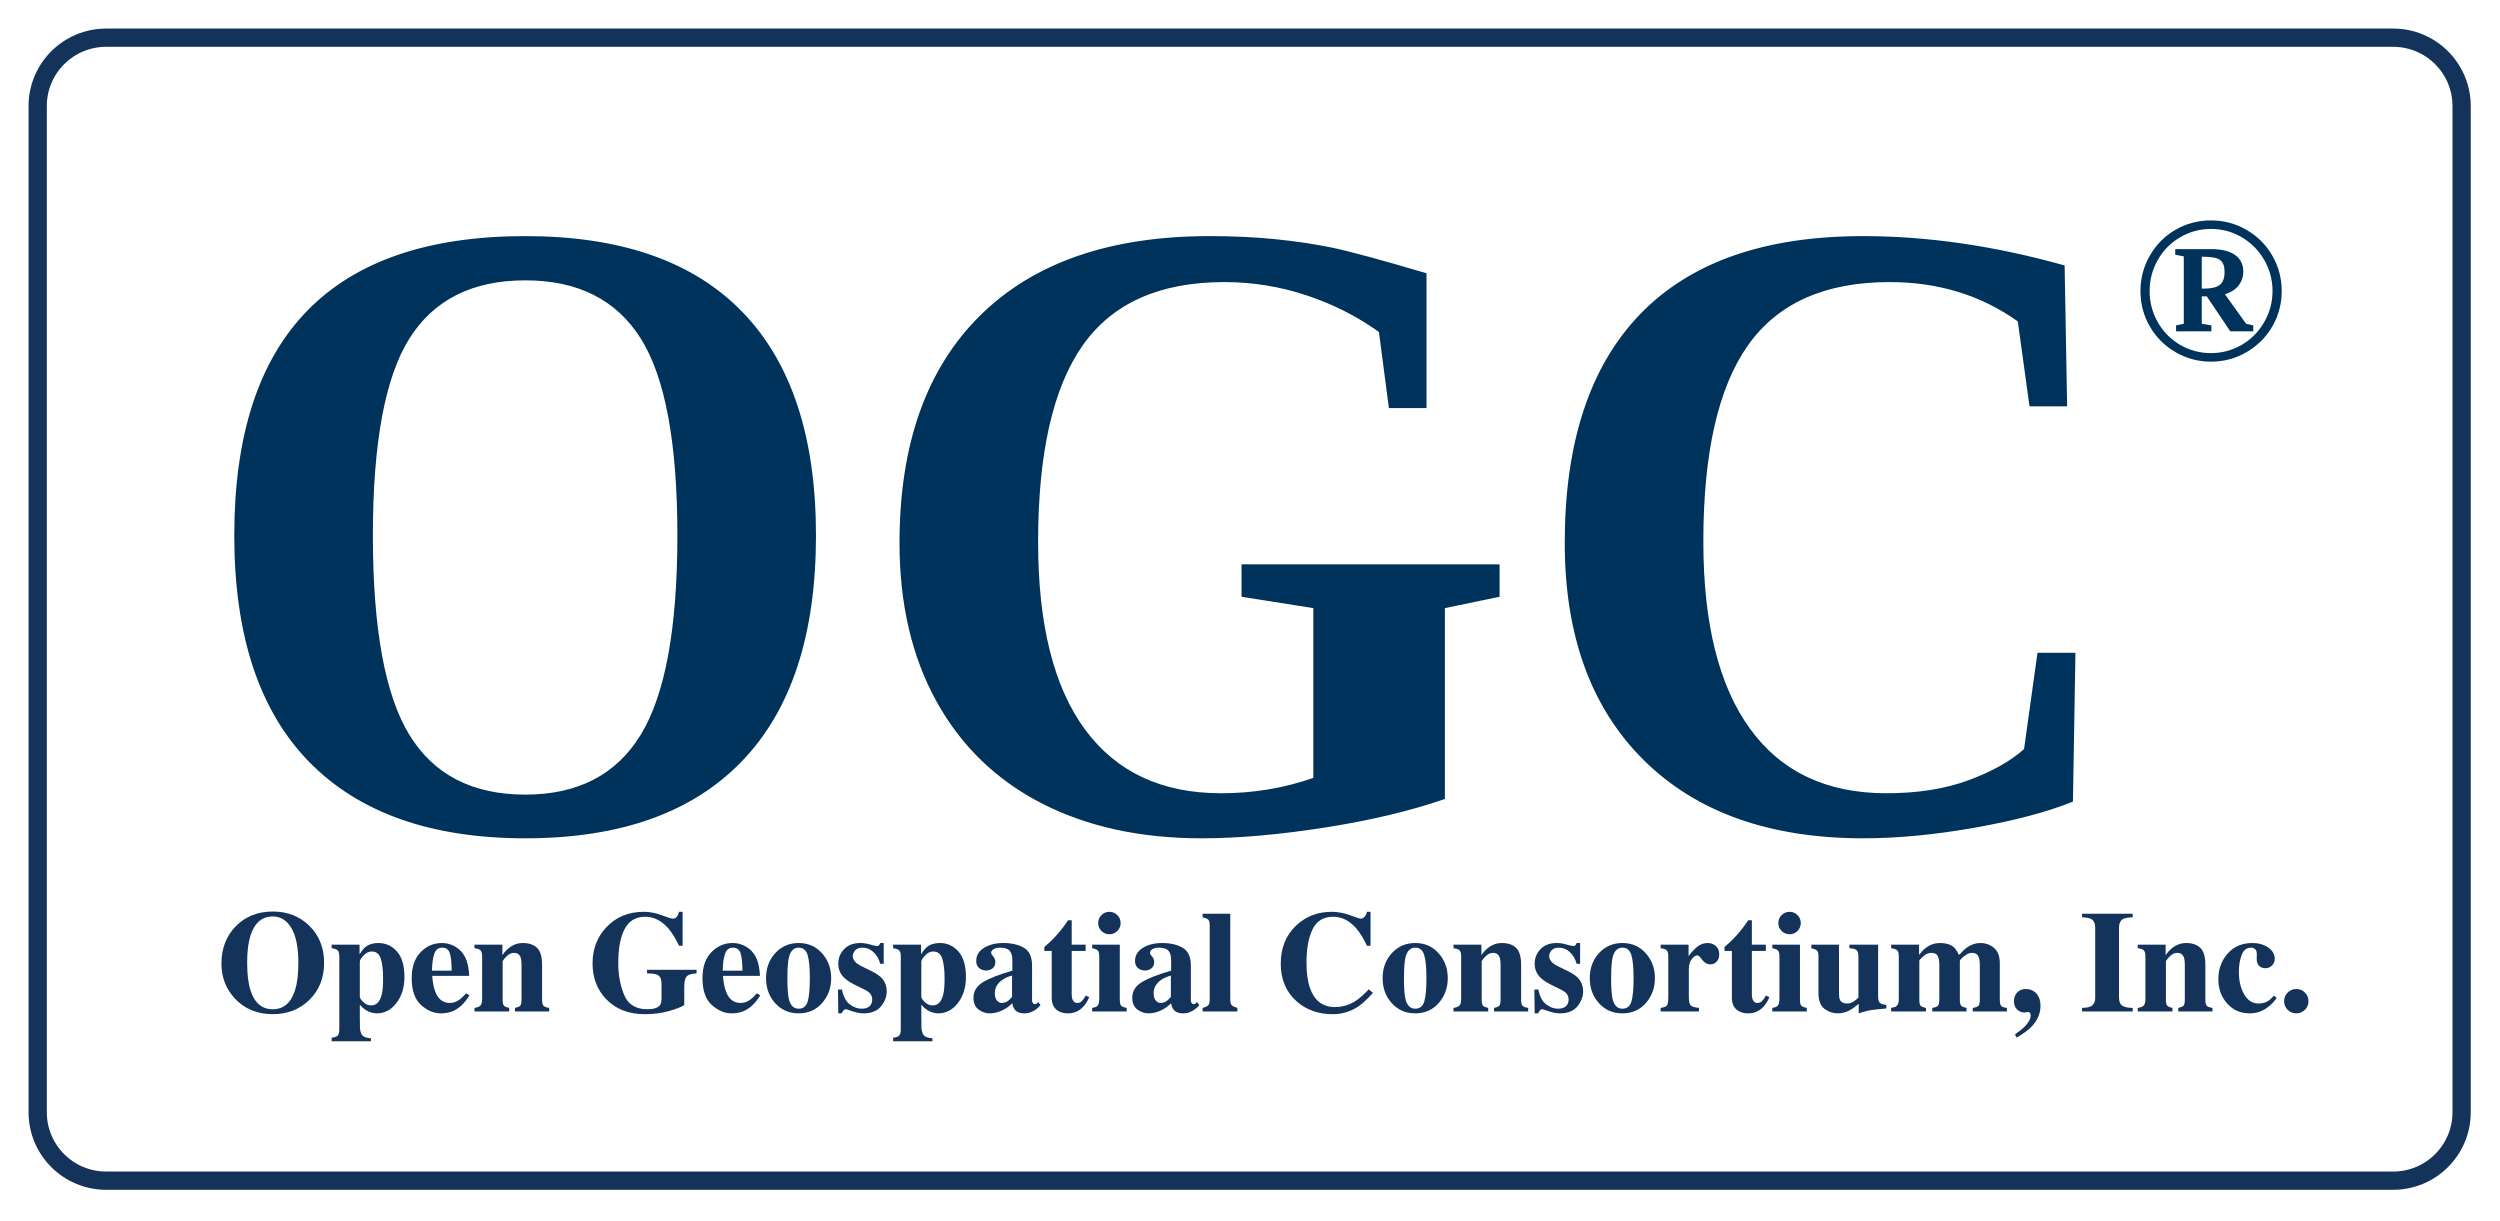
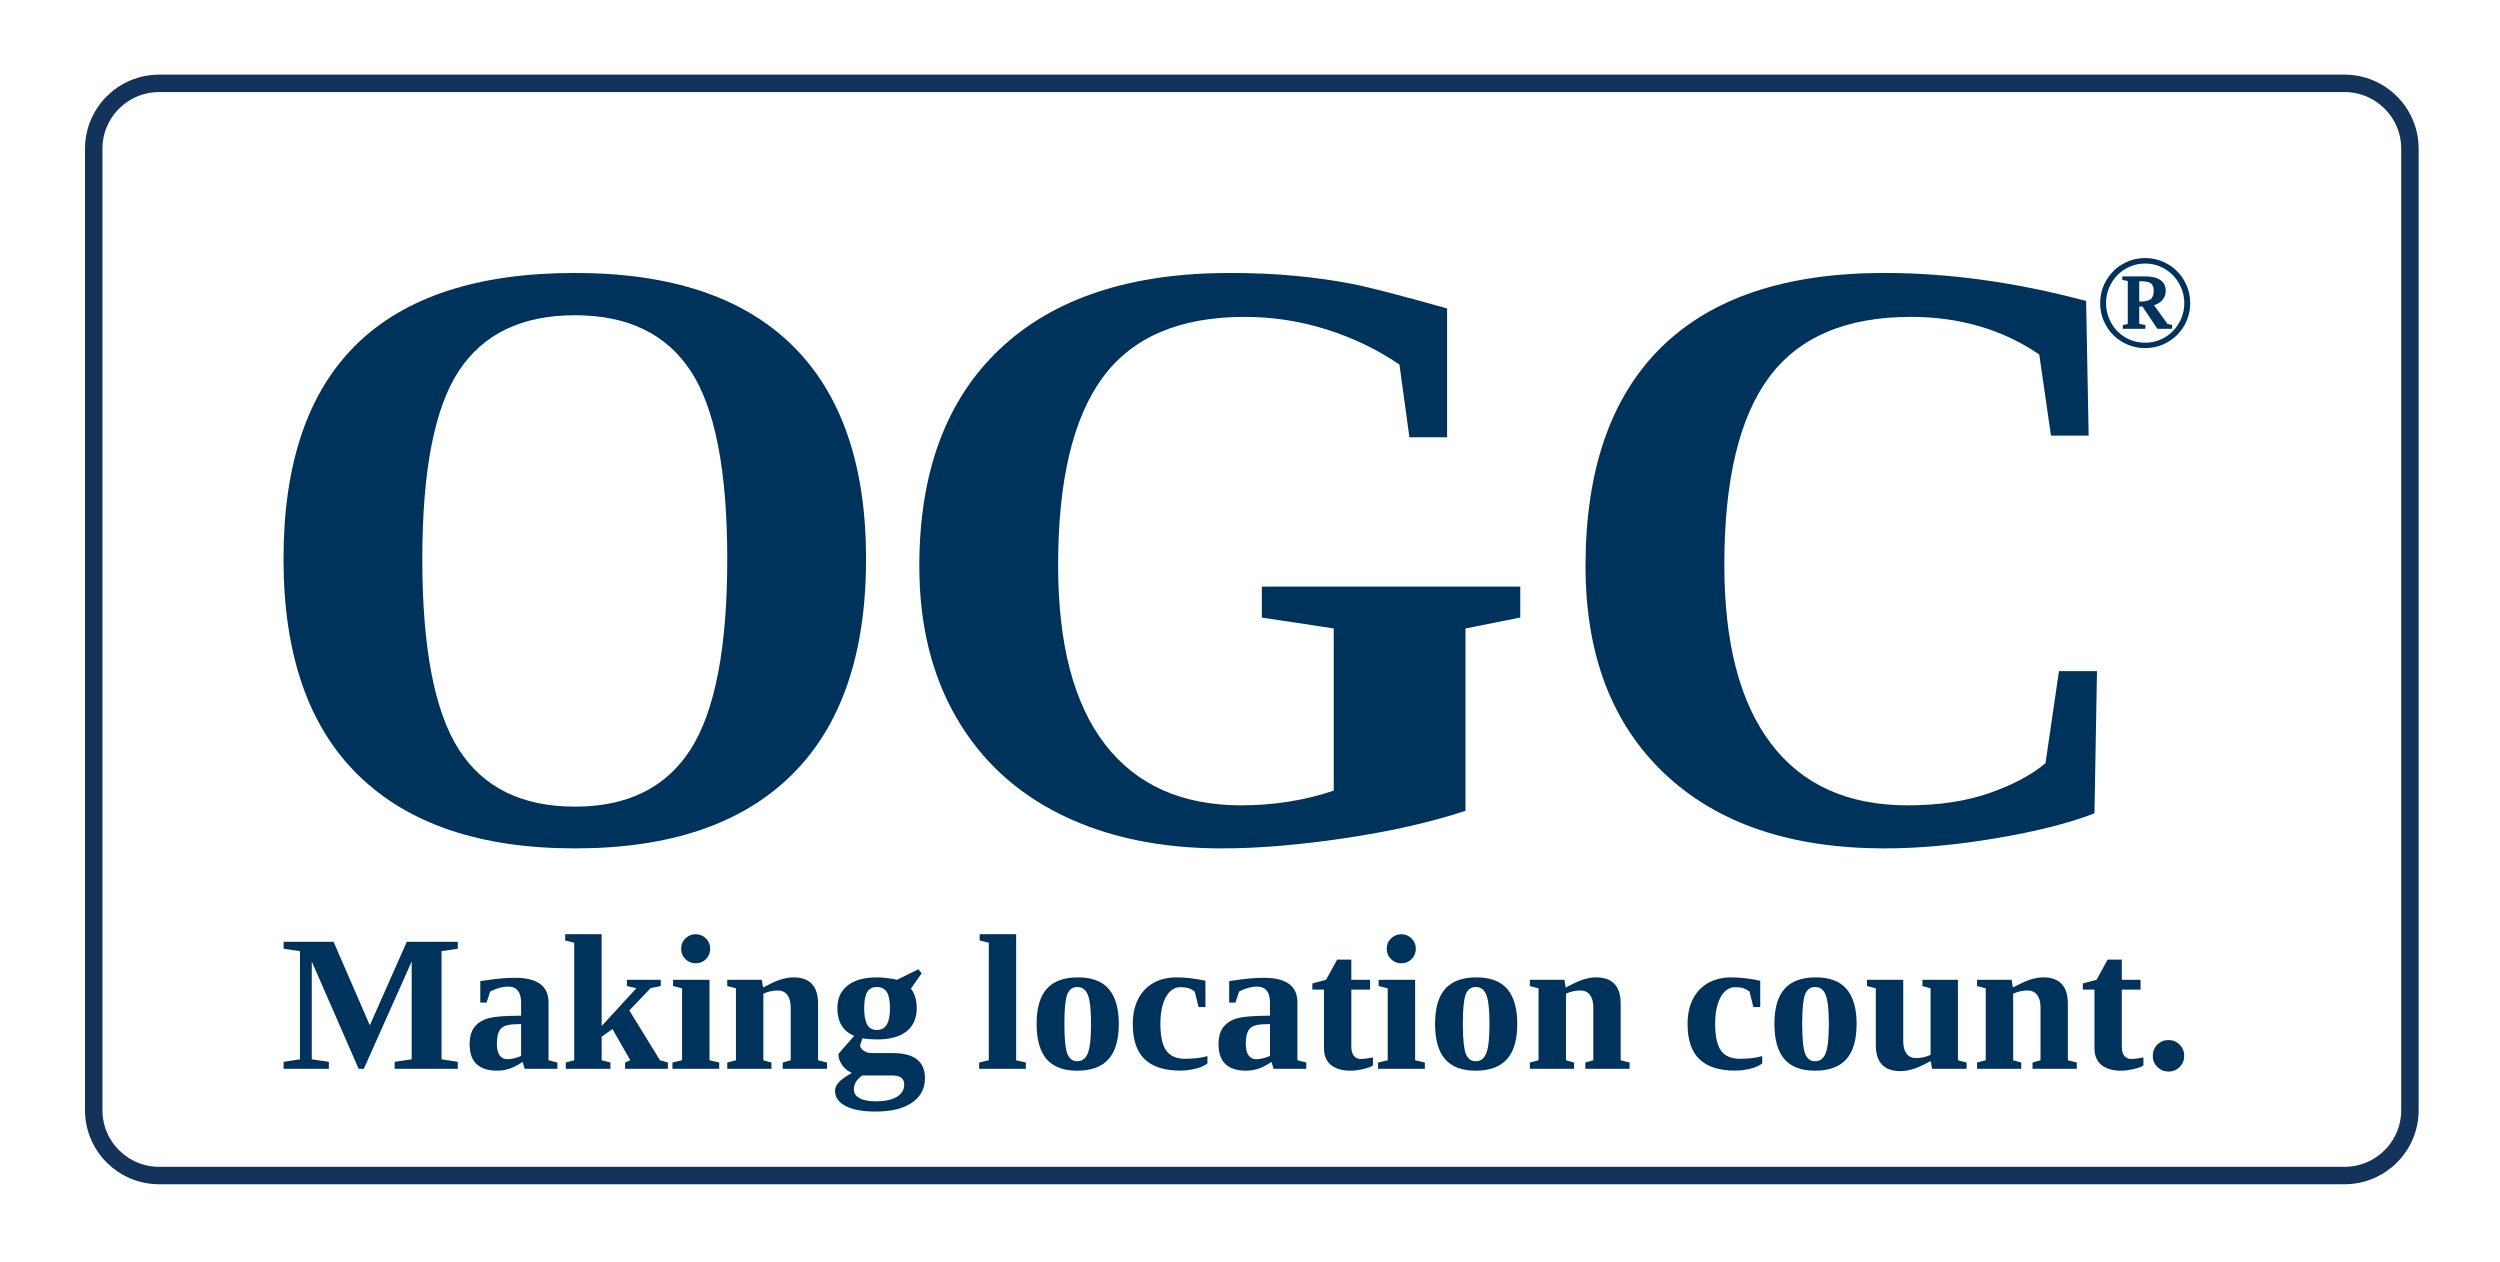
- <svg xmlns="http://www.w3.org/2000/svg" width="100%" height="100%" viewBox="0 0 430 210" version="1.1" xml:space="preserve" style="fill-rule:evenodd;clip-rule:evenodd;">
-   <g id="Layer-1">
-     <path d="M50.758,170.286c0.373,-1.195 0.559,-2.754 0.559,-4.675c0,-2.639 -0.395,-4.63 -1.185,-5.97c-0.789,-1.339 -1.859,-2.009 -3.211,-2.009c-1.879,0 -3.166,1.117 -3.862,3.353c-0.365,1.188 -0.547,2.73 -0.547,4.626c0,1.93 0.186,3.487 0.559,4.675c0.687,2.203 1.971,3.306 3.85,3.306c1.861,0 3.141,-1.103 3.837,-3.306m2.422,-11.076c1.708,1.656 2.562,3.791 2.562,6.401c0,2.612 -0.854,4.745 -2.562,6.403c-1.668,1.616 -3.752,2.424 -6.253,2.424c-2.656,0 -4.821,-0.884 -6.497,-2.654c-1.562,-1.666 -2.343,-3.678 -2.343,-6.039c0,-2.604 0.817,-4.74 2.452,-6.414c1.652,-1.698 3.781,-2.547 6.388,-2.547c2.508,0 4.593,0.809 6.253,2.426" style="fill:#13335a;fill-rule:nonzero;" />
-     <path d="M65.639,171.149c0.169,-0.654 0.253,-1.596 0.253,-2.824c0,-1.422 -0.128,-2.556 -0.386,-3.401c-0.258,-0.843 -0.779,-1.267 -1.566,-1.267c-0.531,0 -1.005,0.234 -1.423,0.703c-0.418,0.47 -0.627,0.809 -0.627,1.018l0,6.039c0,0.242 0.199,0.555 0.597,0.939c0.397,0.385 0.845,0.576 1.344,0.576c0.891,0 1.495,-0.594 1.808,-1.783m-8.598,7.338c0.509,-0.055 0.855,-0.176 1.04,-0.361c0.186,-0.186 0.278,-0.537 0.278,-1.051l0,-12.571c0,-0.509 -0.091,-0.855 -0.272,-1.035c-0.181,-0.179 -0.53,-0.304 -1.046,-0.377l0,-0.612l4.803,0l0,1.687c0.337,-0.571 0.667,-0.991 0.989,-1.26c0.579,-0.473 1.319,-0.709 2.219,-0.709c1.295,0 2.371,0.488 3.228,1.467c0.856,0.978 1.285,2.437 1.285,4.377c0,1.802 -0.462,3.295 -1.384,4.48c-0.923,1.184 -2.044,1.775 -3.366,1.775c-0.676,0 -1.317,-0.195 -1.921,-0.586c-0.323,-0.208 -0.658,-0.503 -1.004,-0.888l0,2.119c0.009,1.126 0.017,1.759 0.025,1.898c0.056,0.645 0.221,1.086 0.497,1.325c0.276,0.238 0.738,0.377 1.386,0.417l0,0.518l-6.757,0l0,-0.613Z" style="fill:#13335a;fill-rule:nonzero;" />
-     <path d="M77.688,166.953c-0.017,-1.468 -0.132,-2.495 -0.346,-3.079c-0.213,-0.584 -0.64,-0.875 -1.281,-0.875c-0.658,0 -1.107,0.336 -1.35,1.01c-0.243,0.673 -0.38,1.654 -0.413,2.944l3.39,0Zm-5.346,-3.17c1.018,-1.056 2.246,-1.585 3.683,-1.585c0.82,0 1.592,0.215 2.314,0.645c0.723,0.429 1.279,1.024 1.668,1.785c0.292,0.575 0.495,1.32 0.609,2.236c0.056,0.429 0.085,0.757 0.085,0.984l-6.356,0c0.056,1.001 0.218,1.867 0.482,2.598c0.482,1.375 1.329,2.063 2.543,2.063c0.578,0 1.124,-0.183 1.639,-0.549c0.314,-0.219 0.703,-0.59 1.169,-1.111l0.571,0.354c-0.767,1.258 -1.655,2.132 -2.663,2.623c-0.653,0.314 -1.403,0.472 -2.251,0.472c-1.217,0 -2.359,-0.483 -3.424,-1.446c-1.065,-0.963 -1.597,-2.503 -1.597,-4.617c0,-1.911 0.509,-3.394 1.528,-4.452" style="fill:#13335a;fill-rule:nonzero;" />
-     <path d="M81.607,173.356c0.452,-0.057 0.784,-0.18 0.998,-0.371c0.213,-0.19 0.32,-0.568 0.32,-1.136l0,-7.345c0,-0.494 -0.087,-0.837 -0.26,-1.029c-0.174,-0.191 -0.526,-0.318 -1.058,-0.383l0,-0.612l4.802,0l0,1.813c0.392,-0.605 0.89,-1.105 1.494,-1.501c0.604,-0.395 1.274,-0.594 2.01,-0.594c1.055,0 1.873,0.275 2.453,0.826c0.579,0.551 0.87,1.519 0.87,2.904l0,6.016c0,0.56 0.094,0.922 0.282,1.083c0.188,0.163 0.503,0.272 0.942,0.329l0,0.611l-5.877,0l0,-0.611c0.432,-0.088 0.728,-0.209 0.885,-0.361c0.158,-0.151 0.237,-0.495 0.237,-1.033l0,-6.028c0,-0.566 -0.055,-0.992 -0.165,-1.275c-0.189,-0.511 -0.563,-0.766 -1.122,-0.766c-0.418,0 -0.802,0.155 -1.152,0.467c-0.351,0.312 -0.621,0.627 -0.809,0.941l0,6.661c0,0.538 0.078,0.882 0.235,1.033c0.158,0.152 0.454,0.273 0.887,0.361l0,0.611l-5.972,0l0,-0.611Z" style="fill:#13335a;fill-rule:nonzero;" />
-     <path d="M104.333,159.444c1.667,-1.742 3.794,-2.613 6.385,-2.613c1.037,0 2.071,0.196 3.1,0.588c1.03,0.392 1.671,0.588 1.924,0.588c0.269,0 0.487,-0.096 0.65,-0.29c0.163,-0.195 0.297,-0.49 0.404,-0.886l0.612,0l0,5.838l-0.612,0c-0.601,-1.26 -1.215,-2.254 -1.841,-2.981c-1.171,-1.34 -2.497,-2.01 -3.976,-2.01c-1.61,0 -2.785,0.696 -3.525,2.084c-0.74,1.391 -1.11,3.346 -1.11,5.867c0,2.069 0.342,3.913 1.026,5.532c0.683,1.621 2.004,2.43 3.962,2.43c1.059,0 1.772,-0.219 2.136,-0.66c0.21,-0.247 0.315,-0.623 0.315,-1.128l0,-2.589c0,-0.782 -0.229,-1.294 -0.687,-1.538c-0.297,-0.152 -0.9,-0.236 -1.808,-0.252l0,-0.613l8.522,0l0,0.613c-0.856,0.033 -1.423,0.208 -1.701,0.524c-0.279,0.316 -0.418,0.911 -0.418,1.783l0,3.145c-0.553,0.347 -1.446,0.695 -2.68,1.043c-1.235,0.345 -2.615,0.519 -4.14,0.519c-2.769,0 -4.982,-0.871 -6.638,-2.612c-1.543,-1.628 -2.314,-3.669 -2.314,-6.124c0,-2.48 0.805,-4.565 2.414,-6.258" style="fill:#13335a;fill-rule:nonzero;" />
-     <path d="M127.699,166.953c-0.017,-1.468 -0.132,-2.495 -0.346,-3.079c-0.213,-0.584 -0.641,-0.875 -1.281,-0.875c-0.658,0 -1.107,0.336 -1.35,1.01c-0.243,0.673 -0.38,1.654 -0.413,2.944l3.39,0Zm-5.346,-3.17c1.018,-1.056 2.246,-1.585 3.683,-1.585c0.82,0 1.592,0.215 2.314,0.645c0.722,0.429 1.279,1.024 1.668,1.785c0.292,0.575 0.494,1.32 0.609,2.236c0.056,0.429 0.085,0.757 0.085,0.984l-6.356,0c0.056,1.001 0.217,1.867 0.482,2.598c0.482,1.375 1.329,2.063 2.543,2.063c0.578,0 1.124,-0.183 1.639,-0.549c0.313,-0.219 0.702,-0.59 1.169,-1.111l0.57,0.354c-0.767,1.258 -1.654,2.132 -2.662,2.623c-0.653,0.314 -1.404,0.472 -2.251,0.472c-1.218,0 -2.359,-0.483 -3.424,-1.446c-1.065,-0.963 -1.597,-2.503 -1.597,-4.617c0,-1.911 0.509,-3.394 1.528,-4.452" style="fill:#13335a;fill-rule:nonzero;" />
-     <path d="M135.695,171.889c0.28,1.073 0.835,1.608 1.667,1.608c0.791,0 1.31,-0.41 1.558,-1.233c0.247,-0.822 0.372,-2.161 0.372,-4.016c0,-1.846 -0.131,-3.182 -0.39,-4.008c-0.26,-0.829 -0.769,-1.241 -1.529,-1.241c-0.831,0 -1.386,0.536 -1.666,1.609c-0.184,0.718 -0.276,1.93 -0.276,3.64c0,1.734 0.088,2.949 0.264,3.641m-2.341,-7.96c1.063,-1.154 2.399,-1.73 4.008,-1.73c1.64,0 2.984,0.589 4.031,1.767c1.047,1.178 1.571,2.606 1.571,4.282c0,1.654 -0.518,3.076 -1.552,4.265c-1.035,1.191 -2.385,1.785 -4.05,1.785c-1.618,0 -2.956,-0.578 -4.015,-1.736c-1.059,-1.158 -1.588,-2.596 -1.588,-4.314c0,-1.725 0.531,-3.167 1.595,-4.319" style="fill:#13335a;fill-rule:nonzero;" />
-     <path d="M144.136,170.202l0.683,0c0.239,1.205 0.688,2.056 1.345,2.552c0.657,0.495 1.33,0.743 2.019,0.743c0.632,0 1.097,-0.145 1.393,-0.436c0.296,-0.289 0.445,-0.671 0.445,-1.146c0,-0.449 -0.158,-0.834 -0.474,-1.152c-0.174,-0.172 -0.456,-0.356 -0.848,-0.551l-1.821,-0.903c-0.958,-0.48 -1.645,-1 -2.06,-1.56c-0.424,-0.563 -0.635,-1.225 -0.635,-1.988c0,-0.969 0.335,-1.804 1.005,-2.507c0.669,-0.704 1.606,-1.056 2.808,-1.056c0.524,0 1.081,0.086 1.67,0.259c0.59,0.173 0.957,0.259 1.102,0.259c0.202,0 0.345,-0.045 0.43,-0.136c0.084,-0.091 0.155,-0.218 0.212,-0.382l0.588,0l0,3.578l-0.588,0c-0.238,-0.838 -0.629,-1.509 -1.171,-2.016c-0.542,-0.507 -1.175,-0.761 -1.897,-0.761c-0.56,0 -0.976,0.155 -1.251,0.466c-0.275,0.31 -0.413,0.645 -0.413,1.005c0,0.294 0.119,0.589 0.356,0.882c0.229,0.304 0.67,0.614 1.323,0.93l1.354,0.656c0.838,0.407 1.451,0.799 1.838,1.18c0.644,0.648 0.967,1.448 0.967,2.397c0,0.923 -0.332,1.786 -0.994,2.584c-0.662,0.799 -1.656,1.199 -2.98,1.199c-0.33,0 -0.661,-0.035 -0.994,-0.102c-0.333,-0.068 -0.745,-0.185 -1.235,-0.353l-0.421,-0.144c-0.153,-0.056 -0.247,-0.087 -0.283,-0.095c-0.037,-0.007 -0.083,-0.012 -0.139,-0.012c-0.136,0 -0.255,0.053 -0.355,0.161c-0.101,0.107 -0.215,0.289 -0.343,0.545l-0.589,0l-0.047,-4.096Z" style="fill:#13335a;fill-rule:nonzero;" />
-     <path d="M162.215,171.149c0.168,-0.654 0.253,-1.596 0.253,-2.824c0,-1.422 -0.129,-2.556 -0.386,-3.401c-0.258,-0.843 -0.779,-1.267 -1.566,-1.267c-0.531,0 -1.005,0.234 -1.423,0.703c-0.418,0.47 -0.627,0.809 -0.627,1.018l0,6.039c0,0.242 0.199,0.555 0.597,0.939c0.397,0.385 0.845,0.576 1.344,0.576c0.891,0 1.495,-0.594 1.808,-1.783m-8.598,7.338c0.508,-0.055 0.855,-0.176 1.04,-0.361c0.185,-0.186 0.278,-0.537 0.278,-1.051l0,-12.571c0,-0.509 -0.091,-0.855 -0.272,-1.035c-0.182,-0.179 -0.531,-0.304 -1.046,-0.377l0,-0.612l4.802,0l0,1.687c0.338,-0.571 0.667,-0.991 0.989,-1.26c0.579,-0.473 1.32,-0.709 2.22,-0.709c1.295,0 2.371,0.488 3.227,1.467c0.857,0.978 1.285,2.437 1.285,4.377c0,1.802 -0.461,3.295 -1.383,4.48c-0.923,1.184 -2.045,1.775 -3.366,1.775c-0.677,0 -1.318,-0.195 -1.922,-0.586c-0.322,-0.208 -0.657,-0.503 -1.003,-0.888l0,2.119c0.008,1.126 0.017,1.759 0.024,1.898c0.057,0.645 0.222,1.086 0.497,1.325c0.276,0.238 0.739,0.377 1.387,0.417l0,0.518l-6.757,0l0,-0.613Z" style="fill:#13335a;fill-rule:nonzero;" />
-     <path d="M173.396,172.142c0.191,-0.146 0.417,-0.375 0.679,-0.686l0,-3.655c-0.652,0.163 -1.223,0.42 -1.715,0.771c-0.835,0.595 -1.251,1.353 -1.251,2.273c0,0.547 0.121,0.961 0.364,1.242c0.241,0.282 0.514,0.422 0.816,0.422c0.397,0 0.766,-0.122 1.107,-0.367m-4.343,-3.199c1.078,-0.659 2.767,-1.322 5.07,-1.989l0,-1.802c0,-0.735 -0.156,-1.276 -0.466,-1.627c-0.309,-0.35 -0.858,-0.526 -1.645,-0.526c-0.443,0 -0.807,0.082 -1.094,0.248c-0.287,0.165 -0.431,0.374 -0.431,0.624c0,0.095 0.017,0.176 0.049,0.241c0.032,0.065 0.081,0.134 0.146,0.206l0.146,0.168c0.113,0.138 0.203,0.289 0.272,0.455c0.068,0.165 0.103,0.34 0.103,0.525c0,0.468 -0.157,0.828 -0.47,1.082c-0.313,0.254 -0.677,0.381 -1.092,0.381c-0.48,0 -0.89,-0.141 -1.227,-0.422c-0.338,-0.281 -0.506,-0.687 -0.506,-1.219c0,-0.949 0.448,-1.701 1.347,-2.257c0.898,-0.555 2.003,-0.832 3.315,-0.832c1.408,0 2.586,0.271 3.534,0.813c0.938,0.551 1.408,1.564 1.408,3.036l0,6.024c0,0.178 0.047,0.33 0.141,0.456c0.094,0.126 0.198,0.188 0.313,0.188c0.098,0 0.185,-0.017 0.263,-0.054c0.078,-0.038 0.199,-0.137 0.362,-0.298l0.38,0.522c-0.488,0.569 -1.029,0.967 -1.624,1.194c-0.374,0.144 -0.769,0.218 -1.184,0.218c-0.741,0 -1.282,-0.217 -1.623,-0.648c-0.196,-0.244 -0.338,-0.608 -0.428,-1.09c-0.688,0.694 -1.465,1.184 -2.33,1.469c-0.527,0.179 -1.044,0.269 -1.553,0.269c-0.68,0 -1.316,-0.218 -1.906,-0.652c-0.591,-0.436 -0.886,-1.112 -0.886,-2.031c0,-1.123 0.538,-2.013 1.616,-2.672" style="fill:#13335a;fill-rule:nonzero;" />
-     <path d="M179.625,163.564l0,-0.683c0.218,-0.202 0.488,-0.44 0.813,-0.713c0.427,-0.397 0.832,-0.804 1.211,-1.225c0.751,-0.823 1.435,-1.707 2.048,-2.652l0.636,0l0,4.19l2.401,0l0,1.083l-2.401,0l0,7.518c0,0.349 0.052,0.642 0.157,0.878c0.162,0.366 0.428,0.549 0.799,0.549c0.322,0 0.592,-0.113 0.81,-0.34c0.217,-0.226 0.435,-0.539 0.653,-0.939l0.594,0.291c-0.29,0.676 -0.637,1.228 -1.04,1.654c-0.71,0.748 -1.577,1.123 -2.602,1.123c-0.581,0 -1.089,-0.109 -1.524,-0.328c-0.84,-0.421 -1.268,-1.187 -1.284,-2.302l0,-8.104l-1.271,0Z" style="fill:#13335a;fill-rule:nonzero;" />
-     <path d="M189.453,157.396c0.377,-0.377 0.834,-0.564 1.369,-0.564c0.528,0 0.981,0.187 1.36,0.564c0.376,0.377 0.566,0.832 0.566,1.365c0,0.535 -0.19,0.99 -0.566,1.367c-0.379,0.376 -0.832,0.564 -1.36,0.564c-0.535,0 -0.992,-0.188 -1.369,-0.564c-0.378,-0.377 -0.566,-0.832 -0.566,-1.367c0,-0.533 0.188,-0.988 0.566,-1.365m-1.602,15.961c0.424,-0.063 0.713,-0.168 0.872,-0.316c0.234,-0.221 0.352,-0.618 0.352,-1.191l0,-7.345c0,-0.494 -0.083,-0.832 -0.247,-1.011c-0.165,-0.18 -0.49,-0.313 -0.977,-0.401l0,-0.612l4.754,0l0,9.464c0,0.544 0.083,0.892 0.248,1.047c0.166,0.154 0.475,0.275 0.93,0.365l0,0.611l-5.932,0l0,-0.611Z" style="fill:#13335a;fill-rule:nonzero;" />
-     <path d="M200.711,172.142c0.191,-0.146 0.418,-0.375 0.68,-0.686l0,-3.655c-0.653,0.163 -1.224,0.42 -1.716,0.771c-0.834,0.595 -1.251,1.353 -1.251,2.273c0,0.547 0.121,0.961 0.363,1.242c0.242,0.282 0.515,0.422 0.817,0.422c0.397,0 0.766,-0.122 1.107,-0.367m-4.343,-3.199c1.077,-0.659 2.768,-1.322 5.07,-1.989l0,-1.802c0,-0.735 -0.156,-1.276 -0.465,-1.627c-0.31,-0.35 -0.859,-0.526 -1.646,-0.526c-0.442,0 -0.807,0.082 -1.095,0.248c-0.286,0.165 -0.429,0.374 -0.429,0.624c0,0.095 0.015,0.176 0.049,0.241c0.032,0.065 0.08,0.134 0.145,0.206l0.146,0.168c0.113,0.138 0.203,0.289 0.273,0.455c0.068,0.165 0.103,0.34 0.103,0.525c0,0.468 -0.158,0.828 -0.47,1.082c-0.315,0.254 -0.678,0.381 -1.093,0.381c-0.48,0 -0.89,-0.141 -1.227,-0.422c-0.338,-0.281 -0.506,-0.687 -0.506,-1.219c0,-0.949 0.449,-1.701 1.347,-2.257c0.899,-0.555 2.004,-0.832 3.315,-0.832c1.408,0 2.586,0.271 3.533,0.813c0.939,0.551 1.409,1.564 1.409,3.036l0,6.024c0,0.178 0.046,0.33 0.141,0.456c0.095,0.126 0.198,0.188 0.313,0.188c0.098,0 0.186,-0.017 0.264,-0.054c0.078,-0.038 0.198,-0.137 0.361,-0.298l0.381,0.522c-0.488,0.569 -1.03,0.967 -1.625,1.194c-0.374,0.144 -0.769,0.218 -1.183,0.218c-0.742,0 -1.284,-0.217 -1.624,-0.648c-0.197,-0.244 -0.337,-0.608 -0.427,-1.09c-0.689,0.694 -1.465,1.184 -2.331,1.469c-0.527,0.179 -1.044,0.269 -1.553,0.269c-0.68,0 -1.315,-0.218 -1.906,-0.652c-0.591,-0.436 -0.886,-1.112 -0.886,-2.031c0,-1.123 0.539,-2.013 1.616,-2.672" style="fill:#13335a;fill-rule:nonzero;" />
-     <path d="M206.847,173.356c0.444,-0.109 0.761,-0.251 0.946,-0.425c0.186,-0.173 0.278,-0.534 0.278,-1.082l0,-12.665c0,-0.515 -0.086,-0.85 -0.26,-1.01c-0.174,-0.158 -0.494,-0.292 -0.964,-0.402l0,-0.611l4.757,0l0,14.688c0,0.544 0.09,0.9 0.269,1.068c0.18,0.167 0.498,0.314 0.956,0.439l0,0.611l-5.982,0l0,-0.611Z" style="fill:#13335a;fill-rule:nonzero;" />
-     <path d="M232.212,157.419c1.066,0.393 1.661,0.589 1.783,0.589c0.319,0 0.572,-0.126 0.764,-0.38c0.191,-0.252 0.311,-0.518 0.36,-0.797l0.613,0l0,5.838l-0.613,0c-0.599,-1.26 -1.211,-2.254 -1.835,-2.98c-1.167,-1.34 -2.488,-2.01 -3.963,-2.01c-1.669,0 -2.854,0.717 -3.555,2.15c-0.701,1.435 -1.051,3.36 -1.051,5.776c0,1.777 0.206,3.24 0.618,4.386c0.769,2.151 2.196,3.224 4.283,3.224c1.278,0 2.467,-0.355 3.567,-1.067c0.631,-0.412 1.375,-1.07 2.232,-1.975l0.74,0.594c-0.972,1.09 -1.826,1.879 -2.563,2.367c-1.313,0.869 -2.77,1.305 -4.374,1.305c-2.454,0 -4.512,-0.727 -6.171,-2.184c-1.839,-1.609 -2.758,-3.778 -2.758,-6.504c0,-2.703 0.884,-4.891 2.652,-6.566c1.661,-1.569 3.696,-2.354 6.107,-2.354c1.042,0 2.097,0.196 3.164,0.588" style="fill:#13335a;fill-rule:nonzero;" />
-     <path d="M241.748,171.889c0.28,1.073 0.835,1.608 1.666,1.608c0.792,0 1.312,-0.41 1.56,-1.233c0.247,-0.822 0.371,-2.161 0.371,-4.016c0,-1.846 -0.13,-3.182 -0.39,-4.008c-0.26,-0.829 -0.769,-1.241 -1.528,-1.241c-0.832,0 -1.387,0.536 -1.667,1.609c-0.184,0.718 -0.276,1.93 -0.276,3.64c0,1.734 0.087,2.949 0.264,3.641m-2.341,-7.96c1.063,-1.154 2.399,-1.73 4.007,-1.73c1.641,0 2.985,0.589 4.032,1.767c1.047,1.178 1.571,2.606 1.571,4.282c0,1.654 -0.518,3.076 -1.552,4.265c-1.035,1.191 -2.385,1.785 -4.051,1.785c-1.616,0 -2.954,-0.578 -4.014,-1.736c-1.059,-1.158 -1.589,-2.596 -1.589,-4.314c0,-1.725 0.532,-3.167 1.596,-4.319" style="fill:#13335a;fill-rule:nonzero;" />
-     <path d="M250.001,173.356c0.451,-0.057 0.784,-0.18 0.997,-0.371c0.214,-0.19 0.321,-0.568 0.321,-1.136l0,-7.345c0,-0.494 -0.087,-0.837 -0.26,-1.029c-0.174,-0.191 -0.527,-0.318 -1.058,-0.383l0,-0.612l4.802,0l0,1.813c0.391,-0.605 0.889,-1.105 1.493,-1.501c0.604,-0.395 1.274,-0.594 2.01,-0.594c1.055,0 1.874,0.275 2.454,0.826c0.579,0.551 0.87,1.519 0.87,2.904l0,6.016c0,0.56 0.093,0.922 0.281,1.083c0.189,0.163 0.503,0.272 0.943,0.329l0,0.611l-5.878,0l0,-0.611c0.432,-0.088 0.728,-0.209 0.885,-0.361c0.159,-0.151 0.238,-0.495 0.238,-1.033l0,-6.028c0,-0.566 -0.056,-0.992 -0.166,-1.275c-0.189,-0.511 -0.563,-0.766 -1.121,-0.766c-0.418,0 -0.802,0.155 -1.153,0.467c-0.35,0.312 -0.621,0.627 -0.809,0.941l0,6.661c0,0.538 0.079,0.882 0.236,1.033c0.157,0.152 0.453,0.273 0.887,0.361l0,0.611l-5.972,0l0,-0.611Z" style="fill:#13335a;fill-rule:nonzero;" />
-     <path d="M263.914,170.202l0.683,0c0.24,1.205 0.689,2.056 1.345,2.552c0.658,0.495 1.33,0.743 2.019,0.743c0.633,0 1.097,-0.145 1.393,-0.436c0.297,-0.289 0.446,-0.671 0.446,-1.146c0,-0.449 -0.158,-0.834 -0.475,-1.152c-0.174,-0.172 -0.456,-0.356 -0.848,-0.551l-1.82,-0.903c-0.959,-0.48 -1.645,-1 -2.06,-1.56c-0.424,-0.563 -0.635,-1.225 -0.635,-1.988c0,-0.969 0.334,-1.804 1.005,-2.507c0.669,-0.704 1.605,-1.056 2.808,-1.056c0.524,0 1.08,0.086 1.67,0.259c0.589,0.173 0.956,0.259 1.102,0.259c0.202,0 0.345,-0.045 0.43,-0.136c0.084,-0.091 0.155,-0.218 0.211,-0.382l0.589,0l0,3.578l-0.589,0c-0.238,-0.838 -0.628,-1.509 -1.17,-2.016c-0.542,-0.507 -1.175,-0.761 -1.898,-0.761c-0.559,0 -0.976,0.155 -1.251,0.466c-0.274,0.31 -0.412,0.645 -0.412,1.005c0,0.294 0.118,0.589 0.355,0.882c0.23,0.304 0.67,0.614 1.324,0.93l1.354,0.656c0.838,0.407 1.45,0.799 1.837,1.18c0.645,0.648 0.968,1.448 0.968,2.397c0,0.923 -0.332,1.786 -0.994,2.584c-0.662,0.799 -1.657,1.199 -2.981,1.199c-0.33,0 -0.661,-0.035 -0.994,-0.102c-0.333,-0.068 -0.744,-0.185 -1.234,-0.353l-0.421,-0.144c-0.153,-0.056 -0.248,-0.087 -0.283,-0.095c-0.037,-0.007 -0.083,-0.012 -0.139,-0.012c-0.137,0 -0.256,0.053 -0.356,0.161c-0.1,0.107 -0.215,0.289 -0.343,0.545l-0.588,0l-0.048,-4.096Z" style="fill:#13335a;fill-rule:nonzero;" />
-     <path d="M277.378,171.889c0.279,1.073 0.835,1.608 1.666,1.608c0.792,0 1.312,-0.41 1.56,-1.233c0.247,-0.822 0.371,-2.161 0.371,-4.016c0,-1.846 -0.13,-3.182 -0.39,-4.008c-0.26,-0.829 -0.769,-1.241 -1.529,-1.241c-0.831,0 -1.387,0.536 -1.666,1.609c-0.184,0.718 -0.276,1.93 -0.276,3.64c0,1.734 0.087,2.949 0.264,3.641m-2.342,-7.96c1.064,-1.154 2.4,-1.73 4.008,-1.73c1.641,0 2.984,0.589 4.032,1.767c1.047,1.178 1.572,2.606 1.572,4.282c0,1.654 -0.519,3.076 -1.553,4.265c-1.035,1.191 -2.385,1.785 -4.051,1.785c-1.616,0 -2.955,-0.578 -4.014,-1.736c-1.059,-1.158 -1.589,-2.596 -1.589,-4.314c0,-1.725 0.532,-3.167 1.595,-4.319" style="fill:#13335a;fill-rule:nonzero;" />
-     <path d="M285.631,173.356c0.475,-0.057 0.806,-0.17 0.991,-0.338c0.186,-0.17 0.286,-0.496 0.303,-0.98l0.023,-0.733l0,-6.801c0,-0.509 -0.088,-0.857 -0.265,-1.041c-0.178,-0.183 -0.529,-0.306 -1.052,-0.371l0,-0.612l4.802,0l0,1.964c0.517,-0.688 1.032,-1.234 1.543,-1.639c0.509,-0.405 1.099,-0.607 1.768,-0.607c0.502,0 0.954,0.167 1.358,0.501c0.402,0.334 0.604,0.821 0.604,1.464c0,0.496 -0.143,0.904 -0.43,1.225c-0.288,0.322 -0.662,0.482 -1.123,0.482c-0.525,0 -0.979,-0.259 -1.363,-0.777c-0.385,-0.518 -0.653,-0.776 -0.806,-0.776c-0.332,0 -0.665,0.215 -1,0.643c-0.336,0.428 -0.504,1.021 -0.504,1.781l0,4.684c0,0.816 0.116,1.326 0.349,1.529c0.233,0.205 0.698,0.339 1.393,0.402l0,0.611l-6.591,0l0,-0.611Z" style="fill:#13335a;fill-rule:nonzero;" />
-     <path d="M296.612,163.564l0,-0.683c0.218,-0.202 0.488,-0.44 0.812,-0.713c0.428,-0.397 0.832,-0.804 1.212,-1.225c0.751,-0.823 1.434,-1.707 2.048,-2.652l0.636,0l0,4.19l2.401,0l0,1.083l-2.401,0l0,7.518c0,0.349 0.052,0.642 0.157,0.878c0.161,0.366 0.428,0.549 0.798,0.549c0.322,0 0.593,-0.113 0.811,-0.34c0.217,-0.226 0.435,-0.539 0.653,-0.939l0.594,0.291c-0.29,0.676 -0.638,1.228 -1.041,1.654c-0.709,0.748 -1.577,1.123 -2.601,1.123c-0.581,0 -1.09,-0.109 -1.525,-0.328c-0.839,-0.421 -1.267,-1.187 -1.283,-2.302l0,-8.104l-1.271,0Z" style="fill:#13335a;fill-rule:nonzero;" />
-     <path d="M306.44,157.396c0.377,-0.377 0.834,-0.564 1.37,-0.564c0.527,0 0.98,0.187 1.358,0.564c0.377,0.377 0.566,0.832 0.566,1.365c0,0.535 -0.189,0.99 -0.566,1.367c-0.378,0.376 -0.831,0.564 -1.358,0.564c-0.536,0 -0.993,-0.188 -1.37,-0.564c-0.378,-0.377 -0.566,-0.832 -0.566,-1.367c0,-0.533 0.188,-0.988 0.566,-1.365m-1.603,15.961c0.424,-0.063 0.714,-0.168 0.872,-0.316c0.235,-0.221 0.353,-0.618 0.353,-1.191l0,-7.345c0,-0.494 -0.083,-0.832 -0.247,-1.011c-0.165,-0.18 -0.491,-0.313 -0.978,-0.401l0,-0.612l4.756,0l0,9.464c0,0.544 0.082,0.892 0.248,1.047c0.164,0.154 0.474,0.275 0.929,0.365l0,0.611l-5.933,0l0,-0.611Z" style="fill:#13335a;fill-rule:nonzero;" />
-     <path d="M316.306,162.48l0,8.405c0,0.5 0.059,0.867 0.178,1.101c0.206,0.411 0.612,0.616 1.22,0.616c0.387,0 0.767,-0.119 1.139,-0.359c0.213,-0.131 0.482,-0.352 0.806,-0.661l0,-7.078c0,-0.509 -0.104,-0.867 -0.31,-1.07c-0.206,-0.203 -0.621,-0.318 -1.244,-0.342l0,-0.612l4.943,0l0,8.945c0,0.507 0.096,0.857 0.288,1.051c0.191,0.194 0.566,0.316 1.126,0.362l0,0.612c-1.515,0.148 -2.468,0.257 -2.863,0.326c-0.393,0.068 -1.025,0.242 -1.893,0.521l0,-1.648c-0.595,0.514 -1.088,0.875 -1.48,1.088c-0.684,0.373 -1.398,0.56 -2.139,0.56c-0.808,0 -1.56,-0.255 -2.256,-0.767c-0.698,-0.512 -1.046,-1.42 -1.046,-2.729l0,-6.297c0,-0.514 -0.084,-0.851 -0.252,-1.009c-0.168,-0.159 -0.492,-0.292 -0.972,-0.403l0,-0.612l4.755,0Z" style="fill:#13335a;fill-rule:nonzero;" />
-     <path d="M325.276,173.356c0.442,-0.063 0.748,-0.162 0.914,-0.3c0.27,-0.217 0.404,-0.619 0.404,-1.207l0,-7.345c0,-0.509 -0.091,-0.857 -0.273,-1.041c-0.183,-0.183 -0.531,-0.306 -1.045,-0.371l0,-0.612l4.802,0l0,1.757c0.414,-0.533 0.815,-0.945 1.205,-1.24c0.722,-0.534 1.526,-0.799 2.41,-0.799c0.998,0 1.773,0.23 2.325,0.69c0.308,0.263 0.6,0.693 0.876,1.286l0.174,0c0.47,-0.562 0.92,-0.988 1.351,-1.273c0.681,-0.469 1.423,-0.703 2.226,-0.703c0.876,0 1.649,0.279 2.318,0.838c0.669,0.559 1.003,1.443 1.003,2.649l0,6.259c0,0.576 0.09,0.943 0.272,1.101c0.18,0.159 0.498,0.262 0.953,0.311l0,0.611l-5.876,0l0,-0.611c0.453,-0.064 0.77,-0.176 0.948,-0.334c0.178,-0.156 0.267,-0.514 0.267,-1.071l0,-6.02c0,-0.647 -0.096,-1.148 -0.285,-1.505c-0.191,-0.355 -0.553,-0.533 -1.087,-0.533c-0.43,0 -0.88,0.195 -1.355,0.588c-0.473,0.393 -0.71,0.666 -0.71,0.82l0,6.65c0,0.542 0.081,0.888 0.243,1.042c0.162,0.153 0.464,0.275 0.911,0.363l0,0.611l-5.895,0l0,-0.611c0.436,-0.057 0.746,-0.164 0.931,-0.32c0.185,-0.159 0.279,-0.52 0.279,-1.085l0,-6.02c0,-0.63 -0.089,-1.128 -0.266,-1.492c-0.178,-0.364 -0.545,-0.546 -1.102,-0.546c-0.508,0 -0.98,0.199 -1.416,0.6c-0.436,0.399 -0.652,0.652 -0.652,0.758l0,6.7c0,0.542 0.076,0.888 0.228,1.042c0.153,0.153 0.457,0.275 0.908,0.363l0,0.611l-5.986,0l0,-0.611Z" style="fill:#13335a;fill-rule:nonzero;" />
-     <path d="M346.572,177.919c0.751,-0.521 1.316,-0.979 1.696,-1.371c0.67,-0.678 1.006,-1.318 1.006,-1.922c0,-0.172 -0.041,-0.311 -0.122,-0.416c-0.089,-0.1 -0.214,-0.147 -0.375,-0.147c-0.081,0 -0.183,0.014 -0.303,0.046c-0.121,0.031 -0.206,0.048 -0.255,0.048c-0.492,0 -0.918,-0.176 -1.278,-0.525c-0.359,-0.35 -0.539,-0.82 -0.539,-1.414c0,-0.625 0.188,-1.134 0.563,-1.525c0.375,-0.389 0.866,-0.585 1.471,-0.585c0.743,0 1.352,0.262 1.824,0.785c0.472,0.522 0.708,1.222 0.708,2.098c0,1.338 -0.533,2.555 -1.598,3.651c-0.582,0.584 -1.417,1.191 -2.508,1.824l-0.29,-0.547Z" style="fill:#13335a;fill-rule:nonzero;" />
-     <path d="M358.115,173.356c0.7,-0.016 1.204,-0.104 1.51,-0.262c0.5,-0.264 0.75,-0.773 0.75,-1.527l0,-12.006c0,-0.748 -0.238,-1.25 -0.713,-1.505c-0.291,-0.156 -0.807,-0.251 -1.547,-0.284l0,-0.611l8.71,0l0,0.611c-0.785,0.033 -1.324,0.123 -1.619,0.271c-0.49,0.256 -0.736,0.762 -0.736,1.518l0,12.006c0,0.712 0.197,1.188 0.589,1.428c0.392,0.241 0.981,0.361 1.766,0.361l0,0.611l-8.71,0l0,-0.611Z" style="fill:#13335a;fill-rule:nonzero;" />
-     <path d="M367.69,173.356c0.451,-0.057 0.784,-0.18 0.997,-0.371c0.214,-0.19 0.321,-0.568 0.321,-1.136l0,-7.345c0,-0.494 -0.087,-0.837 -0.26,-1.029c-0.174,-0.191 -0.526,-0.318 -1.058,-0.383l0,-0.612l4.802,0l0,1.813c0.391,-0.605 0.889,-1.105 1.494,-1.501c0.603,-0.395 1.273,-0.594 2.01,-0.594c1.054,0 1.873,0.275 2.453,0.826c0.579,0.551 0.87,1.519 0.87,2.904l0,6.016c0,0.56 0.094,0.922 0.281,1.083c0.189,0.163 0.503,0.272 0.943,0.329l0,0.611l-5.877,0l0,-0.611c0.431,-0.088 0.727,-0.209 0.885,-0.361c0.158,-0.151 0.237,-0.495 0.237,-1.033l0,-6.028c0,-0.566 -0.055,-0.992 -0.165,-1.275c-0.19,-0.511 -0.564,-0.766 -1.122,-0.766c-0.418,0 -0.802,0.155 -1.153,0.467c-0.35,0.312 -0.621,0.627 -0.808,0.941l0,6.661c0,0.538 0.078,0.882 0.235,1.033c0.158,0.152 0.453,0.273 0.887,0.361l0,0.611l-5.972,0l0,-0.611Z" style="fill:#13335a;fill-rule:nonzero;" />
-     <path d="M390.114,162.964c0.76,0.512 1.141,1.169 1.141,1.972c0,0.43 -0.154,0.803 -0.459,1.12c-0.305,0.316 -0.694,0.474 -1.165,0.474c-0.314,0 -0.588,-0.072 -0.821,-0.218c-0.442,-0.258 -0.663,-0.725 -0.663,-1.403c0,-0.072 0.004,-0.179 0.012,-0.32c0.008,-0.141 0.013,-0.292 0.013,-0.453c0,-0.436 -0.1,-0.734 -0.298,-0.895c-0.207,-0.162 -0.442,-0.242 -0.703,-0.242c-0.755,0 -1.29,0.42 -1.608,1.26c-0.318,0.842 -0.476,1.805 -0.476,2.891c0,1.544 0.303,2.839 0.912,3.884c0.607,1.047 1.427,1.569 2.46,1.569c0.647,0 1.2,-0.145 1.656,-0.434c0.271,-0.168 0.607,-0.477 1.008,-0.928l0.461,0.422c-0.803,1.12 -1.743,1.89 -2.821,2.309c-0.57,0.217 -1.176,0.326 -1.819,0.326c-1.584,0 -2.878,-0.568 -3.882,-1.706c-1.005,-1.138 -1.507,-2.524 -1.507,-4.162c0,-1.726 0.534,-3.196 1.599,-4.41c1.064,-1.214 2.486,-1.822 4.264,-1.822c1.038,0 1.936,0.256 2.696,0.766" style="fill:#13335a;fill-rule:nonzero;" />
-     <path d="M393.479,170.72c0.407,-0.408 0.902,-0.611 1.483,-0.611c0.582,0 1.077,0.203 1.484,0.611c0.407,0.408 0.612,0.902 0.612,1.482c0,0.582 -0.205,1.077 -0.612,1.485c-0.407,0.406 -0.902,0.611 -1.484,0.611c-0.581,0 -1.076,-0.205 -1.483,-0.611c-0.407,-0.408 -0.611,-0.903 -0.611,-1.485c0,-0.58 0.204,-1.074 0.611,-1.482" style="fill:#13335a;fill-rule:nonzero;" />
-     <path id="Border" d="M423.397,191.314c0,6.496 -5.275,11.762 -11.783,11.762l-393.347,0c-6.508,0 -11.785,-5.266 -11.785,-11.762l0,-173.071c0,-6.496 5.277,-11.761 11.785,-11.761l393.347,0c6.508,0 11.783,5.265 11.783,11.761l0,173.071Z" style="fill:none;fill-rule:nonzero;stroke:#13335a;stroke-width:3.14px;" />
-     <g transform="matrix(1,0,0,1,-10.3896,-8.52168)">
-       <text x="377px" y="70.367px" style="font-family:'TimesNewRomanPS-BoldMT', 'Times New Roman', serif;font-weight:700;font-size:36px;fill:#00335b;">®</text>
-       <g transform="matrix(0.95415,0,0,1,1.9945,0)">
-         <text x="43.501px" y="151.212px" style="font-family:'TimesNewRomanPS-BoldMT', 'Times New Roman', serif;font-weight:700;font-size:154.168px;fill:#00335b;">OGC</text>
-       </g>
-     </g>
+ <svg xmlns="http://www.w3.org/2000/svg" width="100%" height="100%" viewBox="0 0 450 227" version="1.1" xml:space="preserve" style="fill-rule:evenodd;clip-rule:evenodd;">
+   <g id="OGC-Base-Layer-from-AI">
+     <path id="Border" d="M433.786,199.835c0,6.496 -5.275,11.762 -11.783,11.762l-393.347,0c-6.508,0 -11.785,-5.266 -11.785,-11.762l0,-173.071c0,-6.496 5.277,-11.761 11.785,-11.761l393.347,0c6.508,0 11.783,5.265 11.783,11.761l0,173.071Z" style="fill:none;fill-rule:nonzero;stroke:#13335a;stroke-width:3.14px;" />
+     <text x="377px" y="62.422px" style="font-family:'TimesNewRomanPS-BoldMT', 'Times New Roman', serif;font-weight:700;font-size:24px;fill:#00335b;">®</text>
+     <text x="43.501px" y="151.212px" style="font-family:'TimesNewRomanPS-BoldMT', 'Times New Roman', serif;font-weight:700;font-size:154.168px;fill:#00335b;">O<tspan x="157.944px 272.387px " y="151.212px 151.212px ">GC</tspan>
+     </text>
+     <text x="50.46px" y="192.377px" style="font-family:'TimesNewRomanPS-BoldMT', 'Times New Roman', serif;font-weight:700;font-size:34.905px;fill:#00335b;">Making location count.</text>
  </g>
</svg>
